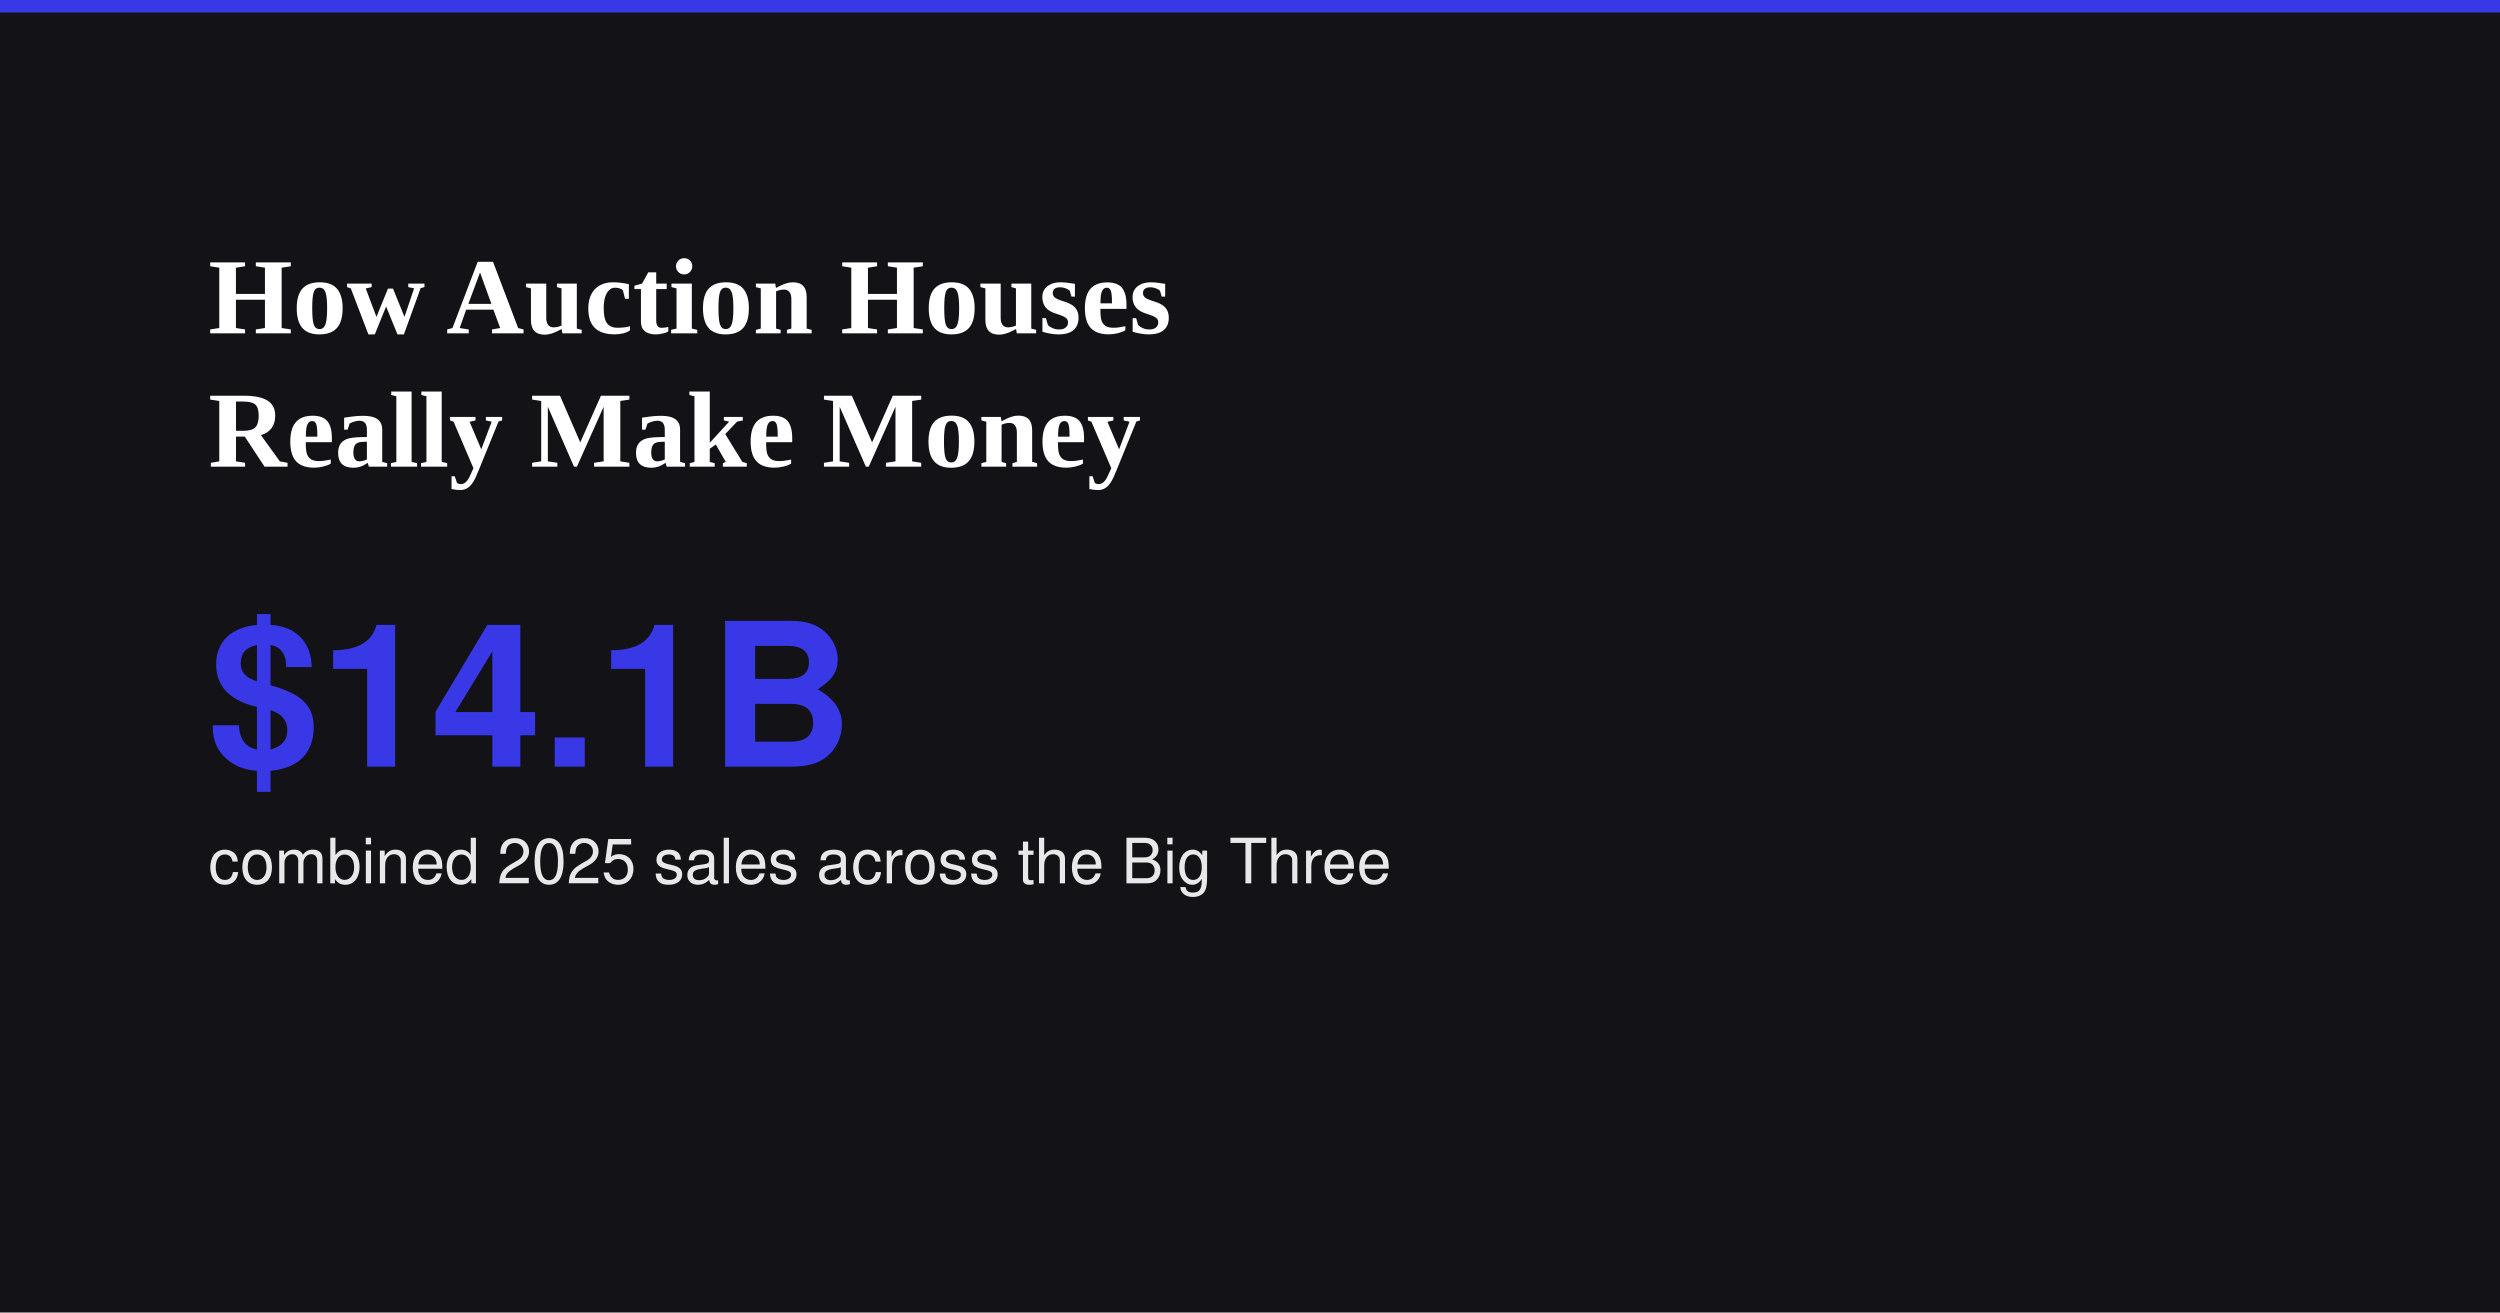
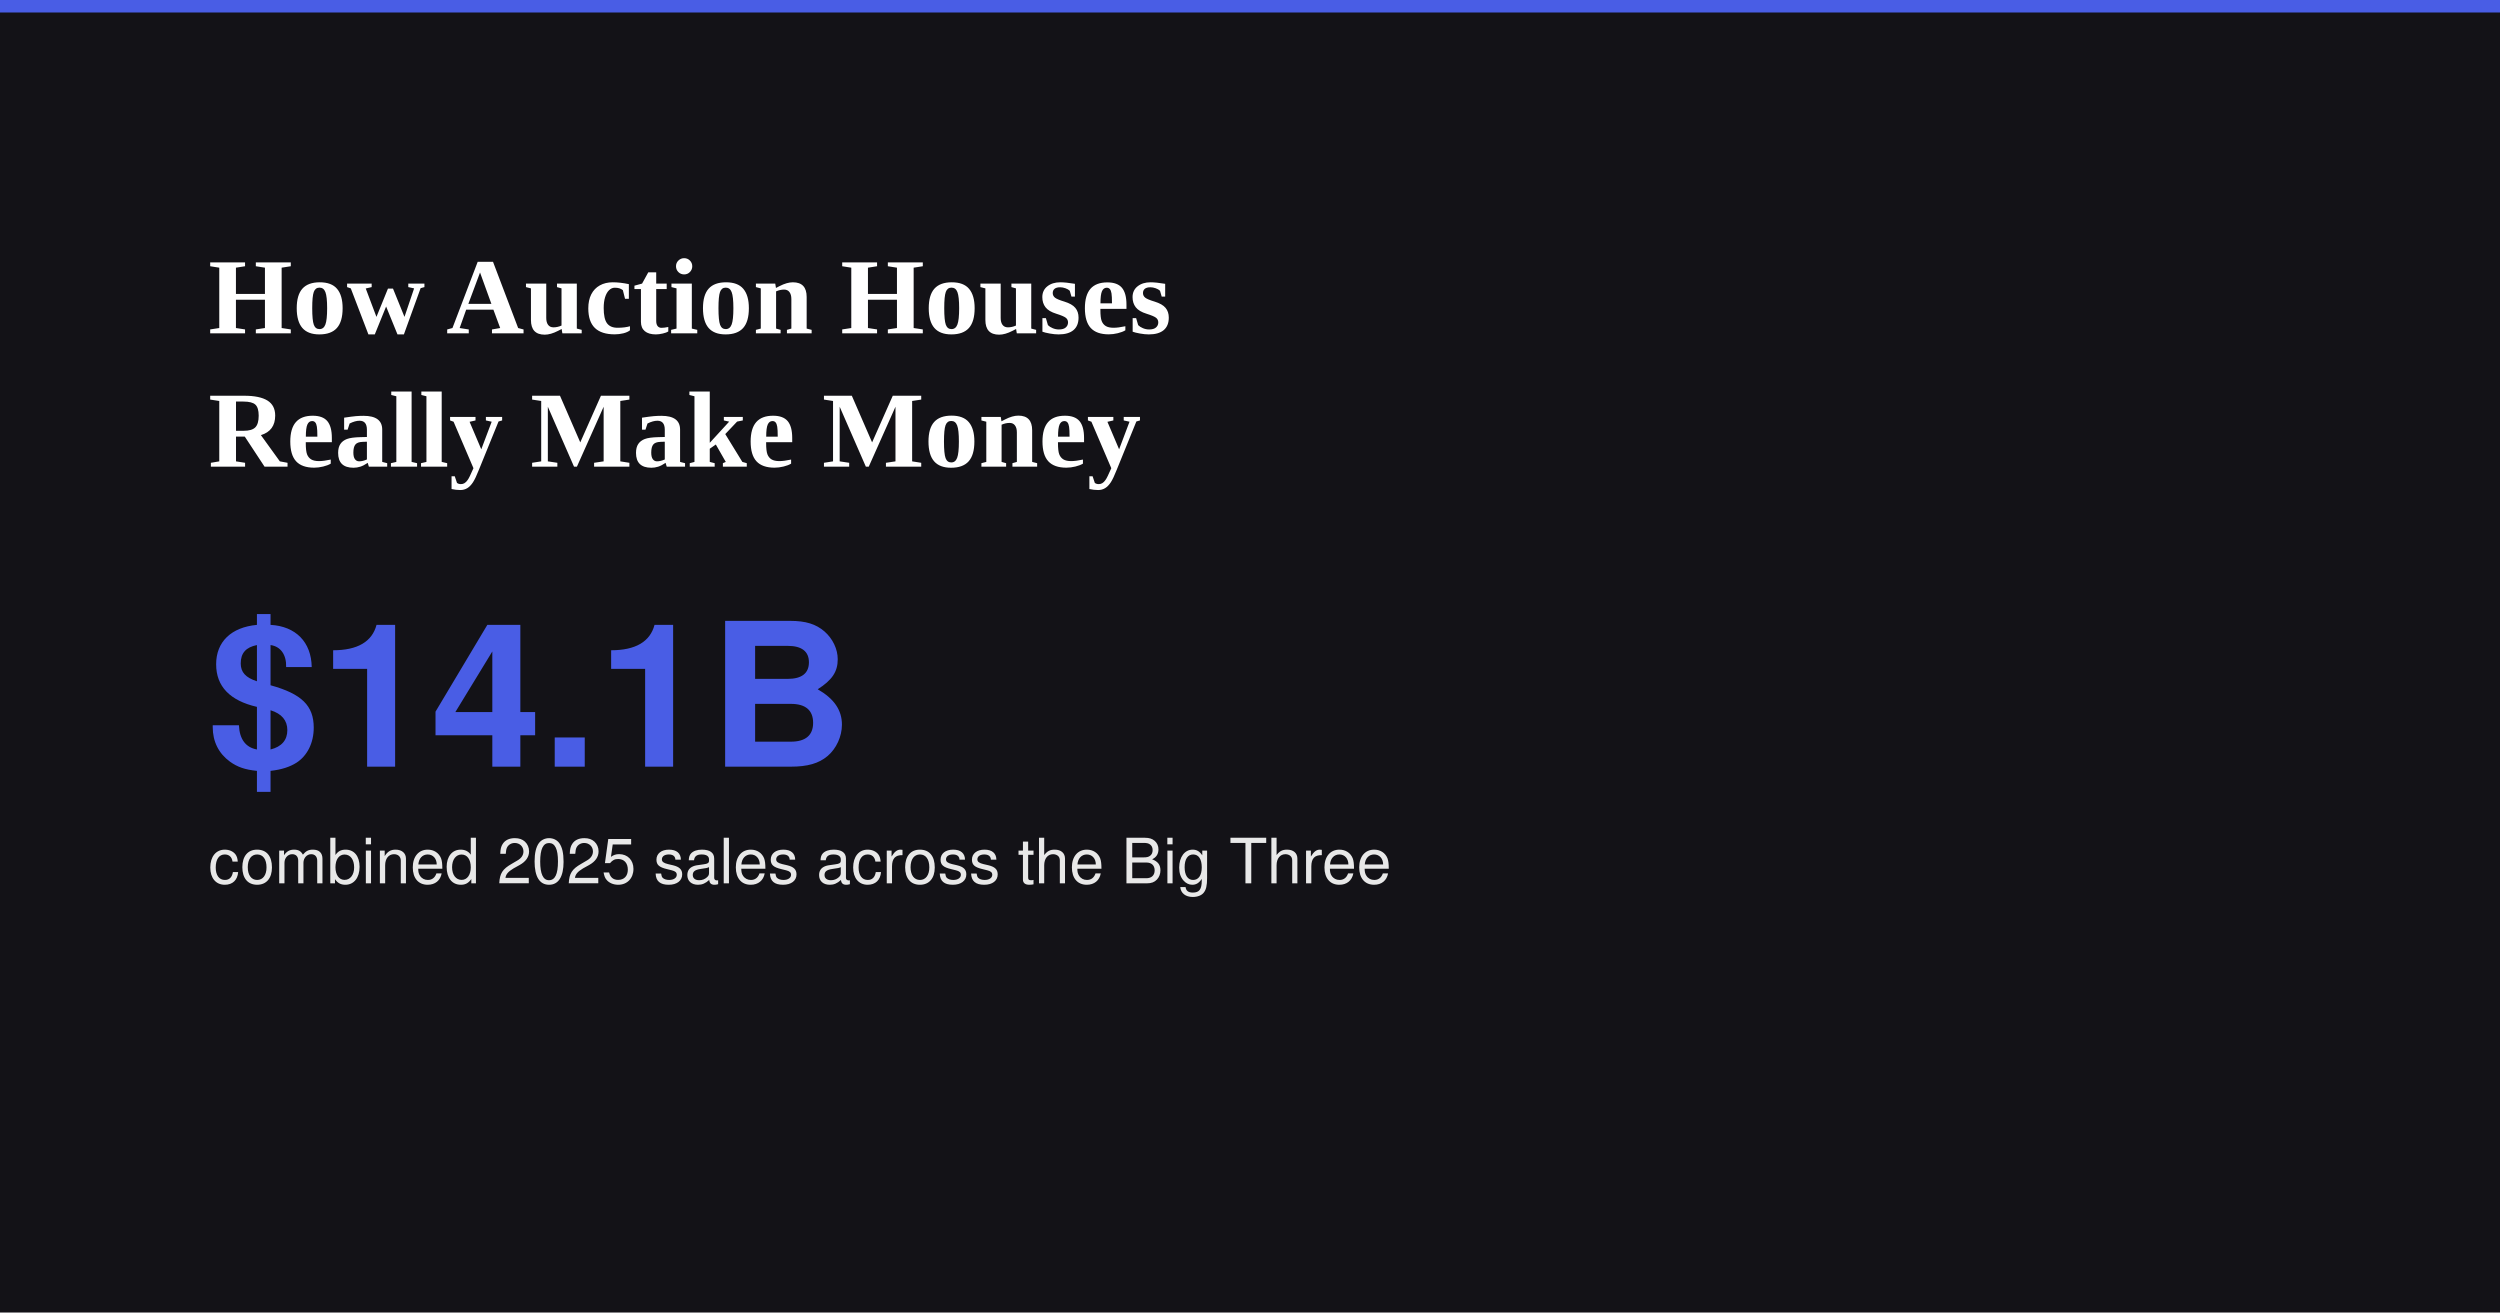
<svg xmlns="http://www.w3.org/2000/svg" viewBox="0 0 1200 630" width="1200" height="630">
  <rect width="1200" height="630" fill="#131217" rx="0" />
-   <rect x="0" y="0" width="1200" height="6" fill="#3838E6" />
+   <rect x="0" y="0" width="1200" height="6" fill="#495DE5" />
  <text x="100" y="160" fill="#FFFFFF" font-family="Tiempos Headline, Georgia, Times New Roman, serif" font-size="52" font-weight="700">How Auction Houses</text>
  <text x="100" y="224" fill="#FFFFFF" font-family="Tiempos Headline, Georgia, Times New Roman, serif" font-size="52" font-weight="700">Really Make Money</text>
-   <text x="100" y="368" fill="#3838E6" font-family="Neue Haas Grotesk, Helvetica Neue, Helvetica, Arial, sans-serif" font-size="96" font-weight="800">$14.1B</text>
+   <text x="100" y="368" fill="#495DE5" font-family="Neue Haas Grotesk, Helvetica Neue, Helvetica, Arial, sans-serif" font-size="96" font-weight="800">$14.1B</text>
  <text x="100" y="424" fill="#E8E8E8" font-family="Neue Haas Grotesk, Helvetica Neue, Helvetica, Arial, sans-serif" font-size="30">combined 2025 sales across the Big Three</text>
</svg>
